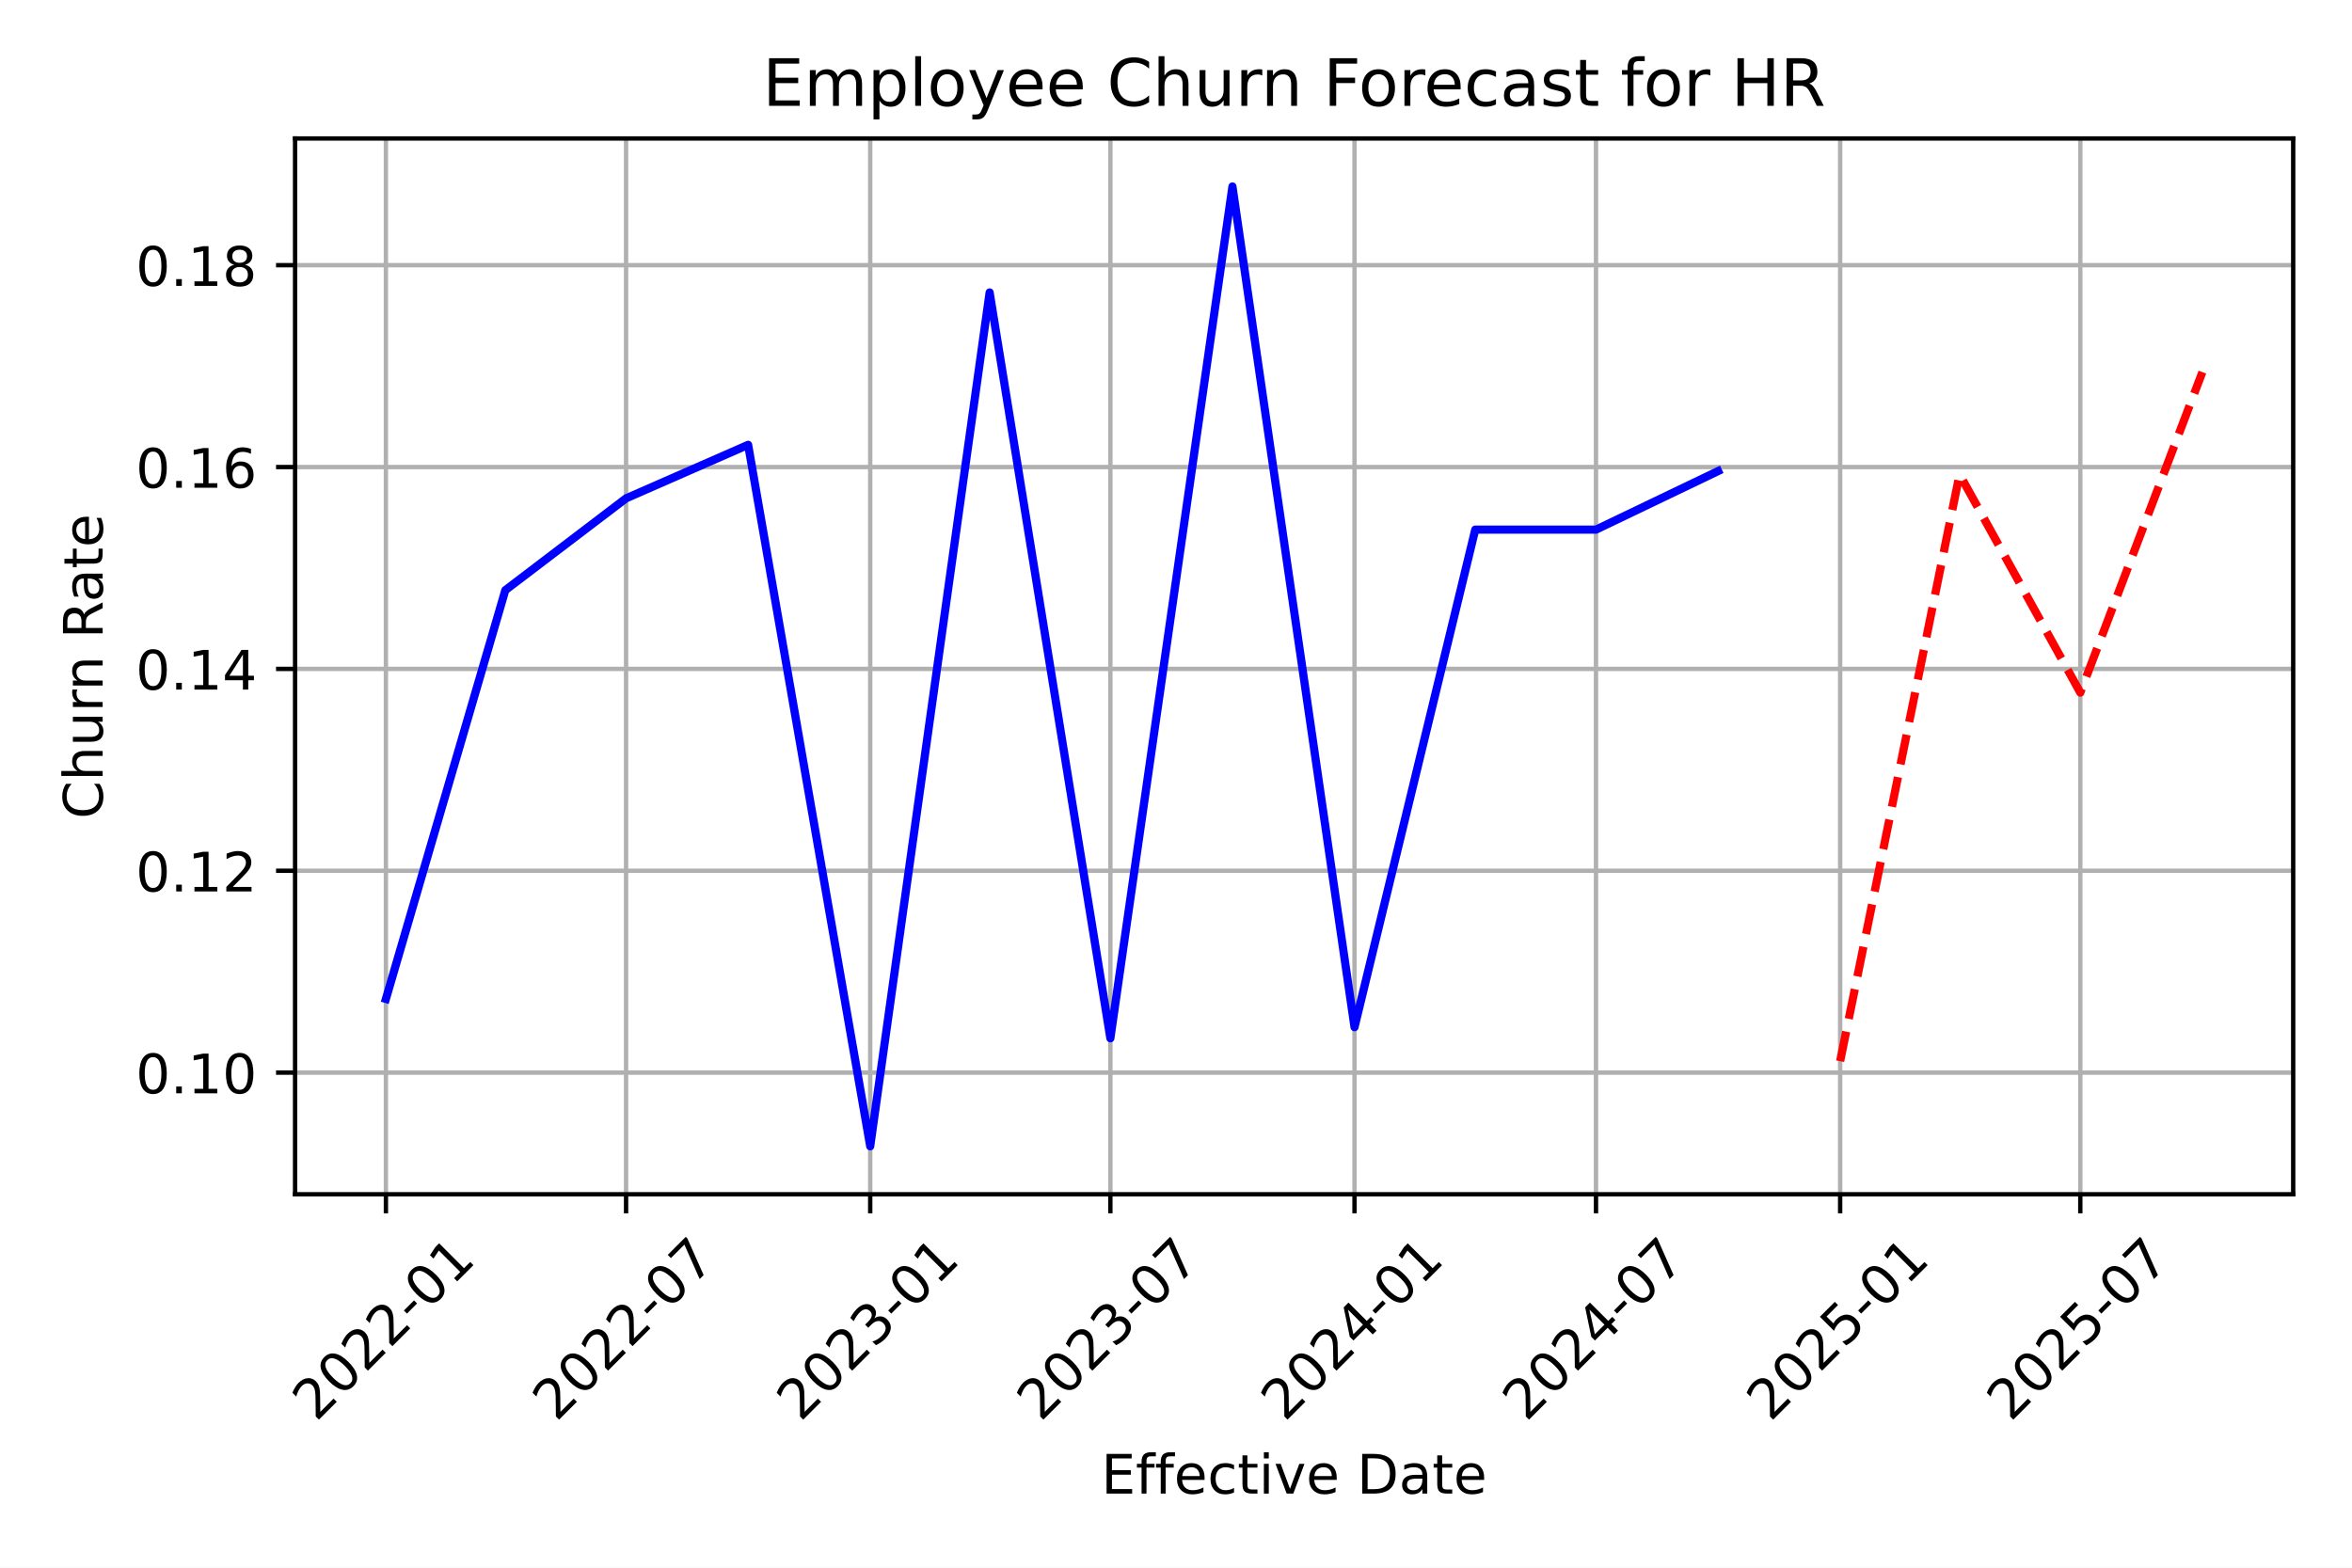
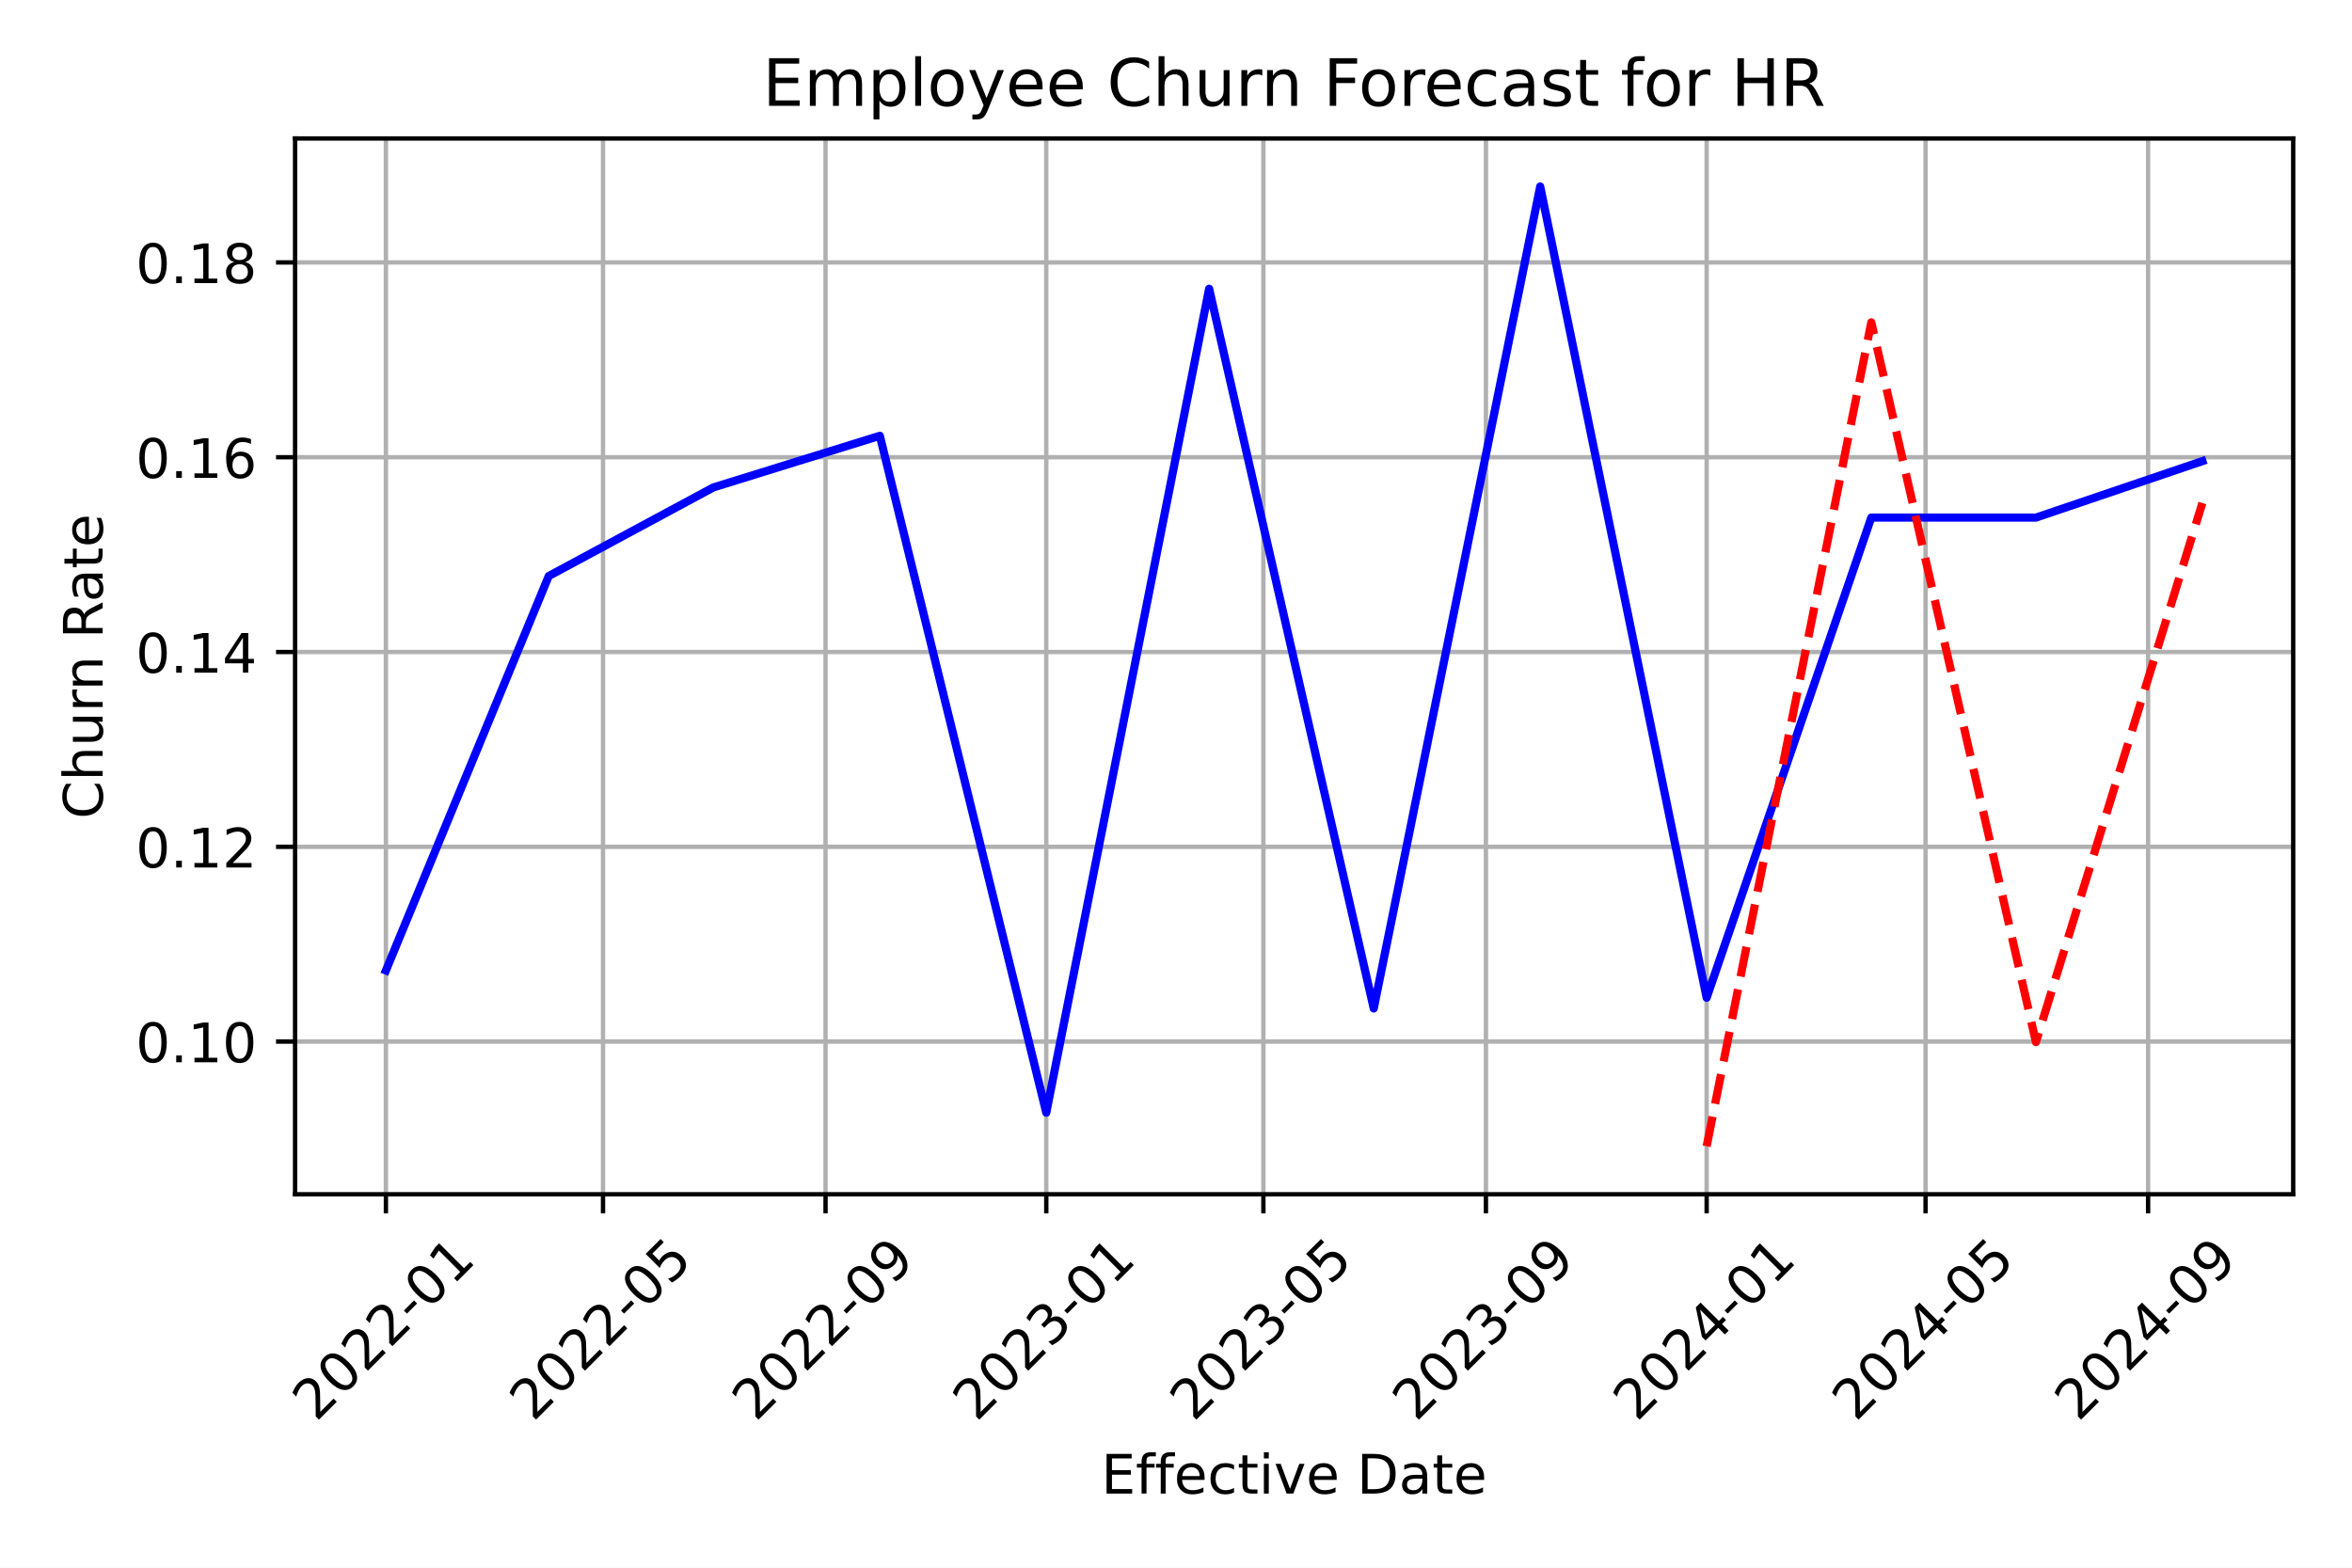
<svg xmlns="http://www.w3.org/2000/svg" xmlns:xlink="http://www.w3.org/1999/xlink" width="432pt" height="288pt" viewBox="0 0 432 288" version="1.1">
  <defs>
    <style type="text/css">*{stroke-linejoin: round; stroke-linecap: butt}</style>
  </defs>
  <g id="figure_1">
    <g id="patch_1">
      <path d="M 0 288  L 432 288  L 432 0  L 0 0  z " style="fill: #ffffff" />
    </g>
    <g id="axes_1">
      <g id="patch_2">
        <path d="M 54.2 219.4  L 421.2 219.4  L 421.2 25.44  L 54.2 25.44  z " style="fill: #ffffff" />
      </g>
      <g id="matplotlib.axis_1">
        <g id="xtick_1">
          <g id="line2d_1">
-             <path d="M 70.882 219.4  L 70.882 25.44  " clip-path="url(#pdc3ce85182)" style="fill: none; stroke: #b0b0b0; stroke-width: 0.8; stroke-linecap: square" />
+             <path d="M 70.882 219.4  L 70.882 25.44  " clip-path="url(#pc398cfeb53)" style="fill: none; stroke: #b0b0b0; stroke-width: 0.8; stroke-linecap: square" />
          </g>
          <g id="line2d_2">
            <defs>
-               <path id="mdd4cf9cce8" d="M 0 0  L 0 3.5  " style="stroke: #000000; stroke-width: 0.8" />
+               <path id="m8499722984" d="M 0 0  L 0 3.5  " style="stroke: #000000; stroke-width: 0.8" />
            </defs>
            <g>
-               <use xlink:href="#mdd4cf9cce8" x="70.882" y="219.4" style="stroke: #000000; stroke-width: 0.8" />
+               <use xlink:href="#m8499722984" x="70.882" y="219.4" style="stroke: #000000; stroke-width: 0.8" />
            </g>
          </g>
          <g id="text_1">
            <g transform="translate(58.06054 261.3178) rotate(-45) scale(0.1 -0.1)">
              <defs>
                <path id="DejaVuSans-32" d="M 1228 531  L 3431 531  L 3431 0  L 469 0  L 469 531  Q 828 903 1448 1529  Q 2069 2156 2228 2338  Q 2531 2678 2651 2914  Q 2772 3150 2772 3378  Q 2772 3750 2511 3984  Q 2250 4219 1831 4219  Q 1534 4219 1204 4116  Q 875 4013 500 3803  L 500 4441  Q 881 4594 1212 4672  Q 1544 4750 1819 4750  Q 2544 4750 2975 4387  Q 3406 4025 3406 3419  Q 3406 3131 3298 2873  Q 3191 2616 2906 2266  Q 2828 2175 2409 1742  Q 1991 1309 1228 531  z " transform="scale(0.015625)" />
                <path id="DejaVuSans-30" d="M 2034 4250  Q 1547 4250 1301 3770  Q 1056 3291 1056 2328  Q 1056 1369 1301 889  Q 1547 409 2034 409  Q 2525 409 2770 889  Q 3016 1369 3016 2328  Q 3016 3291 2770 3770  Q 2525 4250 2034 4250  z M 2034 4750  Q 2819 4750 3233 4129  Q 3647 3509 3647 2328  Q 3647 1150 3233 529  Q 2819 -91 2034 -91  Q 1250 -91 836 529  Q 422 1150 422 2328  Q 422 3509 836 4129  Q 1250 4750 2034 4750  z " transform="scale(0.015625)" />
                <path id="DejaVuSans-2d" d="M 313 2009  L 1997 2009  L 1997 1497  L 313 1497  L 313 2009  z " transform="scale(0.015625)" />
                <path id="DejaVuSans-31" d="M 794 531  L 1825 531  L 1825 4091  L 703 3866  L 703 4441  L 1819 4666  L 2450 4666  L 2450 531  L 3481 531  L 3481 0  L 794 0  L 794 531  z " transform="scale(0.015625)" />
              </defs>
              <use xlink:href="#DejaVuSans-32" />
              <use xlink:href="#DejaVuSans-30" x="63.623" />
              <use xlink:href="#DejaVuSans-32" x="127.246" />
              <use xlink:href="#DejaVuSans-32" x="190.869" />
              <use xlink:href="#DejaVuSans-2d" x="254.492" />
              <use xlink:href="#DejaVuSans-30" x="290.576" />
              <use xlink:href="#DejaVuSans-31" x="354.199" />
            </g>
          </g>
        </g>
        <g id="xtick_2">
          <g id="line2d_3">
-             <path d="M 114.993 219.4  L 114.993 25.44  " clip-path="url(#pdc3ce85182)" style="fill: none; stroke: #b0b0b0; stroke-width: 0.8; stroke-linecap: square" />
+             <path d="M 110.759 219.4  L 110.759 25.44  " clip-path="url(#pc398cfeb53)" style="fill: none; stroke: #b0b0b0; stroke-width: 0.8; stroke-linecap: square" />
          </g>
          <g id="line2d_4">
            <g>
-               <use xlink:href="#mdd4cf9cce8" x="114.993" y="219.4" style="stroke: #000000; stroke-width: 0.8" />
+               <use xlink:href="#m8499722984" x="110.759" y="219.4" style="stroke: #000000; stroke-width: 0.8" />
            </g>
          </g>
          <g id="text_2">
-             <g transform="translate(102.1717 261.3178) rotate(-45) scale(0.1 -0.1)">
-               <defs>
-                 <path id="DejaVuSans-37" d="M 525 4666  L 3525 4666  L 3525 4397  L 1831 0  L 1172 0  L 2766 4134  L 525 4134  L 525 4666  z " transform="scale(0.015625)" />
+             <g transform="translate(97.93739 261.3178) rotate(-45) scale(0.1 -0.1)">
+               <defs>
+                 <path id="DejaVuSans-35" d="M 691 4666  L 3169 4666  L 3169 4134  L 1269 4134  L 1269 2991  Q 1406 3038 1543 3061  Q 1681 3084 1819 3084  Q 2600 3084 3056 2656  Q 3513 2228 3513 1497  Q 3513 744 3044 326  Q 2575 -91 1722 -91  Q 1428 -91 1123 -41  Q 819 9 494 109  L 494 744  Q 775 591 1075 516  Q 1375 441 1709 441  Q 2250 441 2565 725  Q 2881 1009 2881 1497  Q 2881 1984 2565 2268  Q 2250 2553 1709 2553  Q 1456 2553 1204 2497  Q 953 2441 691 2322  L 691 4666  z " transform="scale(0.015625)" />
              </defs>
              <use xlink:href="#DejaVuSans-32" />
              <use xlink:href="#DejaVuSans-30" x="63.623" />
              <use xlink:href="#DejaVuSans-32" x="127.246" />
              <use xlink:href="#DejaVuSans-32" x="190.869" />
              <use xlink:href="#DejaVuSans-2d" x="254.492" />
              <use xlink:href="#DejaVuSans-30" x="290.576" />
-               <use xlink:href="#DejaVuSans-37" x="354.199" />
+               <use xlink:href="#DejaVuSans-35" x="354.199" />
            </g>
          </g>
        </g>
        <g id="xtick_3">
          <g id="line2d_5">
-             <path d="M 159.835 219.4  L 159.835 25.44  " clip-path="url(#pdc3ce85182)" style="fill: none; stroke: #b0b0b0; stroke-width: 0.8; stroke-linecap: square" />
+             <path d="M 151.632 219.4  L 151.632 25.44  " clip-path="url(#pc398cfeb53)" style="fill: none; stroke: #b0b0b0; stroke-width: 0.8; stroke-linecap: square" />
          </g>
          <g id="line2d_6">
            <g>
-               <use xlink:href="#mdd4cf9cce8" x="159.835" y="219.4" style="stroke: #000000; stroke-width: 0.8" />
+               <use xlink:href="#m8499722984" x="151.632" y="219.4" style="stroke: #000000; stroke-width: 0.8" />
            </g>
          </g>
          <g id="text_3">
-             <g transform="translate(147.014 261.3178) rotate(-45) scale(0.1 -0.1)">
-               <defs>
-                 <path id="DejaVuSans-33" d="M 2597 2516  Q 3050 2419 3304 2112  Q 3559 1806 3559 1356  Q 3559 666 3084 287  Q 2609 -91 1734 -91  Q 1441 -91 1130 -33  Q 819 25 488 141  L 488 750  Q 750 597 1062 519  Q 1375 441 1716 441  Q 2309 441 2620 675  Q 2931 909 2931 1356  Q 2931 1769 2642 2001  Q 2353 2234 1838 2234  L 1294 2234  L 1294 2753  L 1863 2753  Q 2328 2753 2575 2939  Q 2822 3125 2822 3475  Q 2822 3834 2567 4026  Q 2313 4219 1838 4219  Q 1578 4219 1281 4162  Q 984 4106 628 3988  L 628 4550  Q 988 4650 1302 4700  Q 1616 4750 1894 4750  Q 2613 4750 3031 4423  Q 3450 4097 3450 3541  Q 3450 3153 3228 2886  Q 3006 2619 2597 2516  z " transform="scale(0.015625)" />
-               </defs>
-               <use xlink:href="#DejaVuSans-32" />
-               <use xlink:href="#DejaVuSans-30" x="63.623" />
-               <use xlink:href="#DejaVuSans-32" x="127.246" />
-               <use xlink:href="#DejaVuSans-33" x="190.869" />
-               <use xlink:href="#DejaVuSans-2d" x="254.492" />
-               <use xlink:href="#DejaVuSans-30" x="290.576" />
-               <use xlink:href="#DejaVuSans-31" x="354.199" />
+             <g transform="translate(138.8112 261.3178) rotate(-45) scale(0.1 -0.1)">
+               <defs>
+                 <path id="DejaVuSans-39" d="M 703 97  L 703 672  Q 941 559 1184 500  Q 1428 441 1663 441  Q 2288 441 2617 861  Q 2947 1281 2994 2138  Q 2813 1869 2534 1725  Q 2256 1581 1919 1581  Q 1219 1581 811 2004  Q 403 2428 403 3163  Q 403 3881 828 4315  Q 1253 4750 1959 4750  Q 2769 4750 3195 4129  Q 3622 3509 3622 2328  Q 3622 1225 3098 567  Q 2575 -91 1691 -91  Q 1453 -91 1209 -44  Q 966 3 703 97  z M 1959 2075  Q 2384 2075 2632 2365  Q 2881 2656 2881 3163  Q 2881 3666 2632 3958  Q 2384 4250 1959 4250  Q 1534 4250 1286 3958  Q 1038 3666 1038 3163  Q 1038 2656 1286 2365  Q 1534 2075 1959 2075  z " transform="scale(0.015625)" />
+               </defs>
+               <use xlink:href="#DejaVuSans-32" />
+               <use xlink:href="#DejaVuSans-30" x="63.623" />
+               <use xlink:href="#DejaVuSans-32" x="127.246" />
+               <use xlink:href="#DejaVuSans-32" x="190.869" />
+               <use xlink:href="#DejaVuSans-2d" x="254.492" />
+               <use xlink:href="#DejaVuSans-30" x="290.576" />
+               <use xlink:href="#DejaVuSans-39" x="354.199" />
            </g>
          </g>
        </g>
        <g id="xtick_4">
          <g id="line2d_7">
-             <path d="M 203.946 219.4  L 203.946 25.44  " clip-path="url(#pdc3ce85182)" style="fill: none; stroke: #b0b0b0; stroke-width: 0.8; stroke-linecap: square" />
+             <path d="M 192.174 219.4  L 192.174 25.44  " clip-path="url(#pc398cfeb53)" style="fill: none; stroke: #b0b0b0; stroke-width: 0.8; stroke-linecap: square" />
          </g>
          <g id="line2d_8">
            <g>
-               <use xlink:href="#mdd4cf9cce8" x="203.946" y="219.4" style="stroke: #000000; stroke-width: 0.8" />
+               <use xlink:href="#m8499722984" x="192.174" y="219.4" style="stroke: #000000; stroke-width: 0.8" />
            </g>
          </g>
          <g id="text_4">
-             <g transform="translate(191.1251 261.3178) rotate(-45) scale(0.1 -0.1)">
+             <g transform="translate(179.3526 261.3178) rotate(-45) scale(0.1 -0.1)">
+               <defs>
+                 <path id="DejaVuSans-33" d="M 2597 2516  Q 3050 2419 3304 2112  Q 3559 1806 3559 1356  Q 3559 666 3084 287  Q 2609 -91 1734 -91  Q 1441 -91 1130 -33  Q 819 25 488 141  L 488 750  Q 750 597 1062 519  Q 1375 441 1716 441  Q 2309 441 2620 675  Q 2931 909 2931 1356  Q 2931 1769 2642 2001  Q 2353 2234 1838 2234  L 1294 2234  L 1294 2753  L 1863 2753  Q 2328 2753 2575 2939  Q 2822 3125 2822 3475  Q 2822 3834 2567 4026  Q 2313 4219 1838 4219  Q 1578 4219 1281 4162  Q 984 4106 628 3988  L 628 4550  Q 988 4650 1302 4700  Q 1616 4750 1894 4750  Q 2613 4750 3031 4423  Q 3450 4097 3450 3541  Q 3450 3153 3228 2886  Q 3006 2619 2597 2516  z " transform="scale(0.015625)" />
+               </defs>
              <use xlink:href="#DejaVuSans-32" />
              <use xlink:href="#DejaVuSans-30" x="63.623" />
              <use xlink:href="#DejaVuSans-32" x="127.246" />
              <use xlink:href="#DejaVuSans-33" x="190.869" />
              <use xlink:href="#DejaVuSans-2d" x="254.492" />
              <use xlink:href="#DejaVuSans-30" x="290.576" />
-               <use xlink:href="#DejaVuSans-37" x="354.199" />
+               <use xlink:href="#DejaVuSans-31" x="354.199" />
            </g>
          </g>
        </g>
        <g id="xtick_5">
          <g id="line2d_9">
-             <path d="M 248.789 219.4  L 248.789 25.44  " clip-path="url(#pdc3ce85182)" style="fill: none; stroke: #b0b0b0; stroke-width: 0.8; stroke-linecap: square" />
+             <path d="M 232.051 219.4  L 232.051 25.44  " clip-path="url(#pc398cfeb53)" style="fill: none; stroke: #b0b0b0; stroke-width: 0.8; stroke-linecap: square" />
          </g>
          <g id="line2d_10">
            <g>
-               <use xlink:href="#mdd4cf9cce8" x="248.789" y="219.4" style="stroke: #000000; stroke-width: 0.8" />
+               <use xlink:href="#m8499722984" x="232.051" y="219.4" style="stroke: #000000; stroke-width: 0.8" />
            </g>
          </g>
          <g id="text_5">
-             <g transform="translate(235.9674 261.3178) rotate(-45) scale(0.1 -0.1)">
-               <defs>
-                 <path id="DejaVuSans-34" d="M 2419 4116  L 825 1625  L 2419 1625  L 2419 4116  z M 2253 4666  L 3047 4666  L 3047 1625  L 3713 1625  L 3713 1100  L 3047 1100  L 3047 0  L 2419 0  L 2419 1100  L 313 1100  L 313 1709  L 2253 4666  z " transform="scale(0.015625)" />
-               </defs>
-               <use xlink:href="#DejaVuSans-32" />
-               <use xlink:href="#DejaVuSans-30" x="63.623" />
-               <use xlink:href="#DejaVuSans-32" x="127.246" />
-               <use xlink:href="#DejaVuSans-34" x="190.869" />
-               <use xlink:href="#DejaVuSans-2d" x="254.492" />
-               <use xlink:href="#DejaVuSans-30" x="290.576" />
-               <use xlink:href="#DejaVuSans-31" x="354.199" />
+             <g transform="translate(219.2295 261.3178) rotate(-45) scale(0.1 -0.1)">
+               <use xlink:href="#DejaVuSans-32" />
+               <use xlink:href="#DejaVuSans-30" x="63.623" />
+               <use xlink:href="#DejaVuSans-32" x="127.246" />
+               <use xlink:href="#DejaVuSans-33" x="190.869" />
+               <use xlink:href="#DejaVuSans-2d" x="254.492" />
+               <use xlink:href="#DejaVuSans-30" x="290.576" />
+               <use xlink:href="#DejaVuSans-35" x="354.199" />
            </g>
          </g>
        </g>
        <g id="xtick_6">
          <g id="line2d_11">
-             <path d="M 293.144 219.4  L 293.144 25.44  " clip-path="url(#pdc3ce85182)" style="fill: none; stroke: #b0b0b0; stroke-width: 0.8; stroke-linecap: square" />
+             <path d="M 272.925 219.4  L 272.925 25.44  " clip-path="url(#pc398cfeb53)" style="fill: none; stroke: #b0b0b0; stroke-width: 0.8; stroke-linecap: square" />
          </g>
          <g id="line2d_12">
            <g>
-               <use xlink:href="#mdd4cf9cce8" x="293.144" y="219.4" style="stroke: #000000; stroke-width: 0.8" />
+               <use xlink:href="#m8499722984" x="272.925" y="219.4" style="stroke: #000000; stroke-width: 0.8" />
            </g>
          </g>
          <g id="text_6">
-             <g transform="translate(280.3223 261.3178) rotate(-45) scale(0.1 -0.1)">
-               <use xlink:href="#DejaVuSans-32" />
-               <use xlink:href="#DejaVuSans-30" x="63.623" />
-               <use xlink:href="#DejaVuSans-32" x="127.246" />
-               <use xlink:href="#DejaVuSans-34" x="190.869" />
-               <use xlink:href="#DejaVuSans-2d" x="254.492" />
-               <use xlink:href="#DejaVuSans-30" x="290.576" />
-               <use xlink:href="#DejaVuSans-37" x="354.199" />
+             <g transform="translate(260.1033 261.3178) rotate(-45) scale(0.1 -0.1)">
+               <use xlink:href="#DejaVuSans-32" />
+               <use xlink:href="#DejaVuSans-30" x="63.623" />
+               <use xlink:href="#DejaVuSans-32" x="127.246" />
+               <use xlink:href="#DejaVuSans-33" x="190.869" />
+               <use xlink:href="#DejaVuSans-2d" x="254.492" />
+               <use xlink:href="#DejaVuSans-30" x="290.576" />
+               <use xlink:href="#DejaVuSans-39" x="354.199" />
            </g>
          </g>
        </g>
        <g id="xtick_7">
          <g id="line2d_13">
-             <path d="M 337.986 219.4  L 337.986 25.44  " clip-path="url(#pdc3ce85182)" style="fill: none; stroke: #b0b0b0; stroke-width: 0.8; stroke-linecap: square" />
+             <path d="M 313.466 219.4  L 313.466 25.44  " clip-path="url(#pc398cfeb53)" style="fill: none; stroke: #b0b0b0; stroke-width: 0.8; stroke-linecap: square" />
          </g>
          <g id="line2d_14">
            <g>
-               <use xlink:href="#mdd4cf9cce8" x="337.986" y="219.4" style="stroke: #000000; stroke-width: 0.8" />
+               <use xlink:href="#m8499722984" x="313.466" y="219.4" style="stroke: #000000; stroke-width: 0.8" />
            </g>
          </g>
          <g id="text_7">
-             <g transform="translate(325.1646 261.3178) rotate(-45) scale(0.1 -0.1)">
-               <defs>
-                 <path id="DejaVuSans-35" d="M 691 4666  L 3169 4666  L 3169 4134  L 1269 4134  L 1269 2991  Q 1406 3038 1543 3061  Q 1681 3084 1819 3084  Q 2600 3084 3056 2656  Q 3513 2228 3513 1497  Q 3513 744 3044 326  Q 2575 -91 1722 -91  Q 1428 -91 1123 -41  Q 819 9 494 109  L 494 744  Q 775 591 1075 516  Q 1375 441 1709 441  Q 2250 441 2565 725  Q 2881 1009 2881 1497  Q 2881 1984 2565 2268  Q 2250 2553 1709 2553  Q 1456 2553 1204 2497  Q 953 2441 691 2322  L 691 4666  z " transform="scale(0.015625)" />
-               </defs>
-               <use xlink:href="#DejaVuSans-32" />
-               <use xlink:href="#DejaVuSans-30" x="63.623" />
-               <use xlink:href="#DejaVuSans-32" x="127.246" />
-               <use xlink:href="#DejaVuSans-35" x="190.869" />
+             <g transform="translate(300.6447 261.3178) rotate(-45) scale(0.1 -0.1)">
+               <defs>
+                 <path id="DejaVuSans-34" d="M 2419 4116  L 825 1625  L 2419 1625  L 2419 4116  z M 2253 4666  L 3047 4666  L 3047 1625  L 3713 1625  L 3713 1100  L 3047 1100  L 3047 0  L 2419 0  L 2419 1100  L 313 1100  L 313 1709  L 2253 4666  z " transform="scale(0.015625)" />
+               </defs>
+               <use xlink:href="#DejaVuSans-32" />
+               <use xlink:href="#DejaVuSans-30" x="63.623" />
+               <use xlink:href="#DejaVuSans-32" x="127.246" />
+               <use xlink:href="#DejaVuSans-34" x="190.869" />
              <use xlink:href="#DejaVuSans-2d" x="254.492" />
              <use xlink:href="#DejaVuSans-30" x="290.576" />
              <use xlink:href="#DejaVuSans-31" x="354.199" />
            </g>
          </g>
        </g>
        <g id="xtick_8">
          <g id="line2d_15">
-             <path d="M 382.097 219.4  L 382.097 25.44  " clip-path="url(#pdc3ce85182)" style="fill: none; stroke: #b0b0b0; stroke-width: 0.8; stroke-linecap: square" />
+             <path d="M 353.675 219.4  L 353.675 25.44  " clip-path="url(#pc398cfeb53)" style="fill: none; stroke: #b0b0b0; stroke-width: 0.8; stroke-linecap: square" />
          </g>
          <g id="line2d_16">
            <g>
-               <use xlink:href="#mdd4cf9cce8" x="382.097" y="219.4" style="stroke: #000000; stroke-width: 0.8" />
+               <use xlink:href="#m8499722984" x="353.675" y="219.4" style="stroke: #000000; stroke-width: 0.8" />
            </g>
          </g>
          <g id="text_8">
-             <g transform="translate(369.2758 261.3178) rotate(-45) scale(0.1 -0.1)">
-               <use xlink:href="#DejaVuSans-32" />
-               <use xlink:href="#DejaVuSans-30" x="63.623" />
-               <use xlink:href="#DejaVuSans-32" x="127.246" />
-               <use xlink:href="#DejaVuSans-35" x="190.869" />
-               <use xlink:href="#DejaVuSans-2d" x="254.492" />
-               <use xlink:href="#DejaVuSans-30" x="290.576" />
-               <use xlink:href="#DejaVuSans-37" x="354.199" />
-             </g>
-           </g>
-         </g>
-         <g id="text_9">
+             <g transform="translate(340.8539 261.3178) rotate(-45) scale(0.1 -0.1)">
+               <use xlink:href="#DejaVuSans-32" />
+               <use xlink:href="#DejaVuSans-30" x="63.623" />
+               <use xlink:href="#DejaVuSans-32" x="127.246" />
+               <use xlink:href="#DejaVuSans-34" x="190.869" />
+               <use xlink:href="#DejaVuSans-2d" x="254.492" />
+               <use xlink:href="#DejaVuSans-30" x="290.576" />
+               <use xlink:href="#DejaVuSans-35" x="354.199" />
+             </g>
+           </g>
+         </g>
+         <g id="xtick_9">
+           <g id="line2d_17">
+             <path d="M 394.549 219.4  L 394.549 25.44  " clip-path="url(#pc398cfeb53)" style="fill: none; stroke: #b0b0b0; stroke-width: 0.8; stroke-linecap: square" />
+           </g>
+           <g id="line2d_18">
+             <g>
+               <use xlink:href="#m8499722984" x="394.549" y="219.4" style="stroke: #000000; stroke-width: 0.8" />
+             </g>
+           </g>
+           <g id="text_9">
+             <g transform="translate(381.7277 261.3178) rotate(-45) scale(0.1 -0.1)">
+               <use xlink:href="#DejaVuSans-32" />
+               <use xlink:href="#DejaVuSans-30" x="63.623" />
+               <use xlink:href="#DejaVuSans-32" x="127.246" />
+               <use xlink:href="#DejaVuSans-34" x="190.869" />
+               <use xlink:href="#DejaVuSans-2d" x="254.492" />
+               <use xlink:href="#DejaVuSans-30" x="290.576" />
+               <use xlink:href="#DejaVuSans-39" x="354.199" />
+             </g>
+           </g>
+         </g>
+         <g id="text_10">
          <g transform="translate(202.2695 274.3868) scale(0.1 -0.1)">
            <defs>
              <path id="DejaVuSans-45" d="M 628 4666  L 3578 4666  L 3578 4134  L 1259 4134  L 1259 2753  L 3481 2753  L 3481 2222  L 1259 2222  L 1259 531  L 3634 531  L 3634 0  L 628 0  L 628 4666  z " transform="scale(0.015625)" />
              <path id="DejaVuSans-66" d="M 2375 4863  L 2375 4384  L 1825 4384  Q 1516 4384 1395 4259  Q 1275 4134 1275 3809  L 1275 3500  L 2222 3500  L 2222 3053  L 1275 3053  L 1275 0  L 697 0  L 697 3053  L 147 3053  L 147 3500  L 697 3500  L 697 3744  Q 697 4328 969 4595  Q 1241 4863 1831 4863  L 2375 4863  z " transform="scale(0.015625)" />
              <path id="DejaVuSans-65" d="M 3597 1894  L 3597 1613  L 953 1613  Q 991 1019 1311 708  Q 1631 397 2203 397  Q 2534 397 2845 478  Q 3156 559 3463 722  L 3463 178  Q 3153 47 2828 -22  Q 2503 -91 2169 -91  Q 1331 -91 842 396  Q 353 884 353 1716  Q 353 2575 817 3079  Q 1281 3584 2069 3584  Q 2775 3584 3186 3129  Q 3597 2675 3597 1894  z M 3022 2063  Q 3016 2534 2758 2815  Q 2500 3097 2075 3097  Q 1594 3097 1305 2825  Q 1016 2553 972 2059  L 3022 2063  z " transform="scale(0.015625)" />
              <path id="DejaVuSans-63" d="M 3122 3366  L 3122 2828  Q 2878 2963 2633 3030  Q 2388 3097 2138 3097  Q 1578 3097 1268 2742  Q 959 2388 959 1747  Q 959 1106 1268 751  Q 1578 397 2138 397  Q 2388 397 2633 464  Q 2878 531 3122 666  L 3122 134  Q 2881 22 2623 -34  Q 2366 -91 2075 -91  Q 1284 -91 818 406  Q 353 903 353 1747  Q 353 2603 823 3093  Q 1294 3584 2113 3584  Q 2378 3584 2631 3529  Q 2884 3475 3122 3366  z " transform="scale(0.015625)" />
              <path id="DejaVuSans-74" d="M 1172 4494  L 1172 3500  L 2356 3500  L 2356 3053  L 1172 3053  L 1172 1153  Q 1172 725 1289 603  Q 1406 481 1766 481  L 2356 481  L 2356 0  L 1766 0  Q 1100 0 847 248  Q 594 497 594 1153  L 594 3053  L 172 3053  L 172 3500  L 594 3500  L 594 4494  L 1172 4494  z " transform="scale(0.015625)" />
              <path id="DejaVuSans-69" d="M 603 3500  L 1178 3500  L 1178 0  L 603 0  L 603 3500  z M 603 4863  L 1178 4863  L 1178 4134  L 603 4134  L 603 4863  z " transform="scale(0.015625)" />
              <path id="DejaVuSans-76" d="M 191 3500  L 800 3500  L 1894 563  L 2988 3500  L 3597 3500  L 2284 0  L 1503 0  L 191 3500  z " transform="scale(0.015625)" />
              <path id="DejaVuSans-20" transform="scale(0.015625)" />
              <path id="DejaVuSans-44" d="M 1259 4147  L 1259 519  L 2022 519  Q 2988 519 3436 956  Q 3884 1394 3884 2338  Q 3884 3275 3436 3711  Q 2988 4147 2022 4147  L 1259 4147  z M 628 4666  L 1925 4666  Q 3281 4666 3915 4102  Q 4550 3538 4550 2338  Q 4550 1131 3912 565  Q 3275 0 1925 0  L 628 0  L 628 4666  z " transform="scale(0.015625)" />
              <path id="DejaVuSans-61" d="M 2194 1759  Q 1497 1759 1228 1600  Q 959 1441 959 1056  Q 959 750 1161 570  Q 1363 391 1709 391  Q 2188 391 2477 730  Q 2766 1069 2766 1631  L 2766 1759  L 2194 1759  z M 3341 1997  L 3341 0  L 2766 0  L 2766 531  Q 2569 213 2275 61  Q 1981 -91 1556 -91  Q 1019 -91 701 211  Q 384 513 384 1019  Q 384 1609 779 1909  Q 1175 2209 1959 2209  L 2766 2209  L 2766 2266  Q 2766 2663 2505 2880  Q 2244 3097 1772 3097  Q 1472 3097 1187 3025  Q 903 2953 641 2809  L 641 3341  Q 956 3463 1253 3523  Q 1550 3584 1831 3584  Q 2591 3584 2966 3190  Q 3341 2797 3341 1997  z " transform="scale(0.015625)" />
            </defs>
            <use xlink:href="#DejaVuSans-45" />
            <use xlink:href="#DejaVuSans-66" x="63.184" />
            <use xlink:href="#DejaVuSans-66" x="98.389" />
            <use xlink:href="#DejaVuSans-65" x="133.594" />
            <use xlink:href="#DejaVuSans-63" x="195.117" />
            <use xlink:href="#DejaVuSans-74" x="250.098" />
            <use xlink:href="#DejaVuSans-69" x="289.307" />
            <use xlink:href="#DejaVuSans-76" x="317.09" />
            <use xlink:href="#DejaVuSans-65" x="376.27" />
            <use xlink:href="#DejaVuSans-20" x="437.793" />
            <use xlink:href="#DejaVuSans-44" x="469.58" />
            <use xlink:href="#DejaVuSans-61" x="546.582" />
            <use xlink:href="#DejaVuSans-74" x="607.861" />
            <use xlink:href="#DejaVuSans-65" x="647.07" />
          </g>
        </g>
      </g>
      <g id="matplotlib.axis_2">
        <g id="ytick_1">
-           <g id="line2d_17">
-             <path d="M 54.2 197.048  L 421.2 197.048  " clip-path="url(#pdc3ce85182)" style="fill: none; stroke: #b0b0b0; stroke-width: 0.8; stroke-linecap: square" />
-           </g>
-           <g id="line2d_18">
+           <g id="line2d_19">
+             <path d="M 54.2 191.348  L 421.2 191.348  " clip-path="url(#pc398cfeb53)" style="fill: none; stroke: #b0b0b0; stroke-width: 0.8; stroke-linecap: square" />
+           </g>
+           <g id="line2d_20">
            <defs>
-               <path id="mb94dcf24cb" d="M 0 0  L -3.5 0  " style="stroke: #000000; stroke-width: 0.8" />
+               <path id="m27a232b023" d="M 0 0  L -3.5 0  " style="stroke: #000000; stroke-width: 0.8" />
            </defs>
            <g>
-               <use xlink:href="#mb94dcf24cb" x="54.2" y="197.048" style="stroke: #000000; stroke-width: 0.8" />
-             </g>
-           </g>
-           <g id="text_10">
-             <g transform="translate(24.93437 200.8477) scale(0.1 -0.1)">
+               <use xlink:href="#m27a232b023" x="54.2" y="191.348" style="stroke: #000000; stroke-width: 0.8" />
+             </g>
+           </g>
+           <g id="text_11">
+             <g transform="translate(24.93437 195.1474) scale(0.1 -0.1)">
              <defs>
                <path id="DejaVuSans-2e" d="M 684 794  L 1344 794  L 1344 0  L 684 0  L 684 794  z " transform="scale(0.015625)" />
              </defs>
              <use xlink:href="#DejaVuSans-30" />
              <use xlink:href="#DejaVuSans-2e" x="63.623" />
              <use xlink:href="#DejaVuSans-31" x="95.41" />
              <use xlink:href="#DejaVuSans-30" x="159.033" />
            </g>
          </g>
        </g>
        <g id="ytick_2">
-           <g id="line2d_19">
-             <path d="M 54.2 159.966  L 421.2 159.966  " clip-path="url(#pdc3ce85182)" style="fill: none; stroke: #b0b0b0; stroke-width: 0.8; stroke-linecap: square" />
-           </g>
-           <g id="line2d_20">
-             <g>
-               <use xlink:href="#mb94dcf24cb" x="54.2" y="159.966" style="stroke: #000000; stroke-width: 0.8" />
-             </g>
-           </g>
-           <g id="text_11">
-             <g transform="translate(24.93437 163.7652) scale(0.1 -0.1)">
+           <g id="line2d_21">
+             <path d="M 54.2 155.564  L 421.2 155.564  " clip-path="url(#pc398cfeb53)" style="fill: none; stroke: #b0b0b0; stroke-width: 0.8; stroke-linecap: square" />
+           </g>
+           <g id="line2d_22">
+             <g>
+               <use xlink:href="#m27a232b023" x="54.2" y="155.564" style="stroke: #000000; stroke-width: 0.8" />
+             </g>
+           </g>
+           <g id="text_12">
+             <g transform="translate(24.93437 159.3634) scale(0.1 -0.1)">
              <use xlink:href="#DejaVuSans-30" />
              <use xlink:href="#DejaVuSans-2e" x="63.623" />
              <use xlink:href="#DejaVuSans-31" x="95.41" />
              <use xlink:href="#DejaVuSans-32" x="159.033" />
            </g>
          </g>
        </g>
        <g id="ytick_3">
-           <g id="line2d_21">
-             <path d="M 54.2 122.884  L 421.2 122.884  " clip-path="url(#pdc3ce85182)" style="fill: none; stroke: #b0b0b0; stroke-width: 0.8; stroke-linecap: square" />
-           </g>
-           <g id="line2d_22">
-             <g>
-               <use xlink:href="#mb94dcf24cb" x="54.2" y="122.884" style="stroke: #000000; stroke-width: 0.8" />
-             </g>
-           </g>
-           <g id="text_12">
-             <g transform="translate(24.93437 126.6827) scale(0.1 -0.1)">
+           <g id="line2d_23">
+             <path d="M 54.2 119.78  L 421.2 119.78  " clip-path="url(#pc398cfeb53)" style="fill: none; stroke: #b0b0b0; stroke-width: 0.8; stroke-linecap: square" />
+           </g>
+           <g id="line2d_24">
+             <g>
+               <use xlink:href="#m27a232b023" x="54.2" y="119.78" style="stroke: #000000; stroke-width: 0.8" />
+             </g>
+           </g>
+           <g id="text_13">
+             <g transform="translate(24.93437 123.5794) scale(0.1 -0.1)">
              <use xlink:href="#DejaVuSans-30" />
              <use xlink:href="#DejaVuSans-2e" x="63.623" />
              <use xlink:href="#DejaVuSans-31" x="95.41" />
              <use xlink:href="#DejaVuSans-34" x="159.033" />
            </g>
          </g>
        </g>
        <g id="ytick_4">
-           <g id="line2d_23">
-             <path d="M 54.2 85.801  L 421.2 85.801  " clip-path="url(#pdc3ce85182)" style="fill: none; stroke: #b0b0b0; stroke-width: 0.8; stroke-linecap: square" />
-           </g>
-           <g id="line2d_24">
-             <g>
-               <use xlink:href="#mb94dcf24cb" x="54.2" y="85.801" style="stroke: #000000; stroke-width: 0.8" />
-             </g>
-           </g>
-           <g id="text_13">
-             <g transform="translate(24.93437 89.60024) scale(0.1 -0.1)">
+           <g id="line2d_25">
+             <path d="M 54.2 83.996  L 421.2 83.996  " clip-path="url(#pc398cfeb53)" style="fill: none; stroke: #b0b0b0; stroke-width: 0.8; stroke-linecap: square" />
+           </g>
+           <g id="line2d_26">
+             <g>
+               <use xlink:href="#m27a232b023" x="54.2" y="83.996" style="stroke: #000000; stroke-width: 0.8" />
+             </g>
+           </g>
+           <g id="text_14">
+             <g transform="translate(24.93437 87.79536) scale(0.1 -0.1)">
              <defs>
                <path id="DejaVuSans-36" d="M 2113 2584  Q 1688 2584 1439 2293  Q 1191 2003 1191 1497  Q 1191 994 1439 701  Q 1688 409 2113 409  Q 2538 409 2786 701  Q 3034 994 3034 1497  Q 3034 2003 2786 2293  Q 2538 2584 2113 2584  z M 3366 4563  L 3366 3988  Q 3128 4100 2886 4159  Q 2644 4219 2406 4219  Q 1781 4219 1451 3797  Q 1122 3375 1075 2522  Q 1259 2794 1537 2939  Q 1816 3084 2150 3084  Q 2853 3084 3261 2657  Q 3669 2231 3669 1497  Q 3669 778 3244 343  Q 2819 -91 2113 -91  Q 1303 -91 875 529  Q 447 1150 447 2328  Q 447 3434 972 4092  Q 1497 4750 2381 4750  Q 2619 4750 2861 4703  Q 3103 4656 3366 4563  z " transform="scale(0.015625)" />
              </defs>
              <use xlink:href="#DejaVuSans-30" />
              <use xlink:href="#DejaVuSans-2e" x="63.623" />
              <use xlink:href="#DejaVuSans-31" x="95.41" />
              <use xlink:href="#DejaVuSans-36" x="159.033" />
            </g>
          </g>
        </g>
        <g id="ytick_5">
-           <g id="line2d_25">
-             <path d="M 54.2 48.719  L 421.2 48.719  " clip-path="url(#pdc3ce85182)" style="fill: none; stroke: #b0b0b0; stroke-width: 0.8; stroke-linecap: square" />
-           </g>
-           <g id="line2d_26">
-             <g>
-               <use xlink:href="#mb94dcf24cb" x="54.2" y="48.719" style="stroke: #000000; stroke-width: 0.8" />
-             </g>
-           </g>
-           <g id="text_14">
-             <g transform="translate(24.93437 52.51775) scale(0.1 -0.1)">
+           <g id="line2d_27">
+             <path d="M 54.2 48.212  L 421.2 48.212  " clip-path="url(#pc398cfeb53)" style="fill: none; stroke: #b0b0b0; stroke-width: 0.8; stroke-linecap: square" />
+           </g>
+           <g id="line2d_28">
+             <g>
+               <use xlink:href="#m27a232b023" x="54.2" y="48.212" style="stroke: #000000; stroke-width: 0.8" />
+             </g>
+           </g>
+           <g id="text_15">
+             <g transform="translate(24.93437 52.01134) scale(0.1 -0.1)">
              <defs>
                <path id="DejaVuSans-38" d="M 2034 2216  Q 1584 2216 1326 1975  Q 1069 1734 1069 1313  Q 1069 891 1326 650  Q 1584 409 2034 409  Q 2484 409 2743 651  Q 3003 894 3003 1313  Q 3003 1734 2745 1975  Q 2488 2216 2034 2216  z M 1403 2484  Q 997 2584 770 2862  Q 544 3141 544 3541  Q 544 4100 942 4425  Q 1341 4750 2034 4750  Q 2731 4750 3128 4425  Q 3525 4100 3525 3541  Q 3525 3141 3298 2862  Q 3072 2584 2669 2484  Q 3125 2378 3379 2068  Q 3634 1759 3634 1313  Q 3634 634 3220 271  Q 2806 -91 2034 -91  Q 1263 -91 848 271  Q 434 634 434 1313  Q 434 1759 690 2068  Q 947 2378 1403 2484  z M 1172 3481  Q 1172 3119 1398 2916  Q 1625 2713 2034 2713  Q 2441 2713 2670 2916  Q 2900 3119 2900 3481  Q 2900 3844 2670 4047  Q 2441 4250 2034 4250  Q 1625 4250 1398 4047  Q 1172 3844 1172 3481  z " transform="scale(0.015625)" />
              </defs>
              <use xlink:href="#DejaVuSans-30" />
              <use xlink:href="#DejaVuSans-2e" x="63.623" />
              <use xlink:href="#DejaVuSans-31" x="95.41" />
              <use xlink:href="#DejaVuSans-38" x="159.033" />
            </g>
          </g>
        </g>
-         <g id="text_15">
+         <g id="text_16">
          <g transform="translate(18.85469 150.4372) rotate(-90) scale(0.1 -0.1)">
            <defs>
              <path id="DejaVuSans-43" d="M 4122 4306  L 4122 3641  Q 3803 3938 3442 4084  Q 3081 4231 2675 4231  Q 1875 4231 1450 3742  Q 1025 3253 1025 2328  Q 1025 1406 1450 917  Q 1875 428 2675 428  Q 3081 428 3442 575  Q 3803 722 4122 1019  L 4122 359  Q 3791 134 3420 21  Q 3050 -91 2638 -91  Q 1578 -91 968 557  Q 359 1206 359 2328  Q 359 3453 968 4101  Q 1578 4750 2638 4750  Q 3056 4750 3426 4639  Q 3797 4528 4122 4306  z " transform="scale(0.015625)" />
              <path id="DejaVuSans-68" d="M 3513 2113  L 3513 0  L 2938 0  L 2938 2094  Q 2938 2591 2744 2837  Q 2550 3084 2163 3084  Q 1697 3084 1428 2787  Q 1159 2491 1159 1978  L 1159 0  L 581 0  L 581 4863  L 1159 4863  L 1159 2956  Q 1366 3272 1645 3428  Q 1925 3584 2291 3584  Q 2894 3584 3203 3211  Q 3513 2838 3513 2113  z " transform="scale(0.015625)" />
              <path id="DejaVuSans-75" d="M 544 1381  L 544 3500  L 1119 3500  L 1119 1403  Q 1119 906 1312 657  Q 1506 409 1894 409  Q 2359 409 2629 706  Q 2900 1003 2900 1516  L 2900 3500  L 3475 3500  L 3475 0  L 2900 0  L 2900 538  Q 2691 219 2414 64  Q 2138 -91 1772 -91  Q 1169 -91 856 284  Q 544 659 544 1381  z M 1991 3584  L 1991 3584  z " transform="scale(0.015625)" />
              <path id="DejaVuSans-72" d="M 2631 2963  Q 2534 3019 2420 3045  Q 2306 3072 2169 3072  Q 1681 3072 1420 2755  Q 1159 2438 1159 1844  L 1159 0  L 581 0  L 581 3500  L 1159 3500  L 1159 2956  Q 1341 3275 1631 3429  Q 1922 3584 2338 3584  Q 2397 3584 2469 3576  Q 2541 3569 2628 3553  L 2631 2963  z " transform="scale(0.015625)" />
              <path id="DejaVuSans-6e" d="M 3513 2113  L 3513 0  L 2938 0  L 2938 2094  Q 2938 2591 2744 2837  Q 2550 3084 2163 3084  Q 1697 3084 1428 2787  Q 1159 2491 1159 1978  L 1159 0  L 581 0  L 581 3500  L 1159 3500  L 1159 2956  Q 1366 3272 1645 3428  Q 1925 3584 2291 3584  Q 2894 3584 3203 3211  Q 3513 2838 3513 2113  z " transform="scale(0.015625)" />
              <path id="DejaVuSans-52" d="M 2841 2188  Q 3044 2119 3236 1894  Q 3428 1669 3622 1275  L 4263 0  L 3584 0  L 2988 1197  Q 2756 1666 2539 1819  Q 2322 1972 1947 1972  L 1259 1972  L 1259 0  L 628 0  L 628 4666  L 2053 4666  Q 2853 4666 3247 4331  Q 3641 3997 3641 3322  Q 3641 2881 3436 2590  Q 3231 2300 2841 2188  z M 1259 4147  L 1259 2491  L 2053 2491  Q 2509 2491 2742 2702  Q 2975 2913 2975 3322  Q 2975 3731 2742 3939  Q 2509 4147 2053 4147  L 1259 4147  z " transform="scale(0.015625)" />
            </defs>
            <use xlink:href="#DejaVuSans-43" />
            <use xlink:href="#DejaVuSans-68" x="69.824" />
            <use xlink:href="#DejaVuSans-75" x="133.203" />
            <use xlink:href="#DejaVuSans-72" x="196.582" />
            <use xlink:href="#DejaVuSans-6e" x="235.945" />
            <use xlink:href="#DejaVuSans-20" x="299.324" />
            <use xlink:href="#DejaVuSans-52" x="331.111" />
            <use xlink:href="#DejaVuSans-61" x="398.344" />
            <use xlink:href="#DejaVuSans-74" x="459.623" />
            <use xlink:href="#DejaVuSans-65" x="498.832" />
          </g>
        </g>
      </g>
-       <g id="line2d_27">
-         <path d="M 70.882 183.513  L 92.816 108.421  L 114.993 91.549  L 137.414 81.722  L 159.835 210.584  L 181.769 53.725  L 203.946 190.744  L 226.368 34.256  L 248.789 188.705  L 270.966 97.297  L 293.144 97.297  L 315.565 86.543  " clip-path="url(#pdc3ce85182)" style="fill: none; stroke: #0000ff; stroke-width: 1.5; stroke-linecap: square" />
-       </g>
-       <g id="line2d_28">
-         <path d="M 337.986 194.955  L 359.92 87.145  L 382.097 127.244  L 404.518 68.362  " clip-path="url(#pdc3ce85182)" style="fill: none; stroke-dasharray: 5.55,2.4; stroke-dashoffset: 0; stroke: #ff0000; stroke-width: 1.5" />
+       <g id="line2d_29">
+         <path d="M 70.882 178.287  L 100.789 105.824  L 131.029 89.543  L 161.602 80.06  L 192.174 204.409  L 222.082 53.043  L 252.322 185.265  L 282.894 34.256  L 313.466 183.297  L 343.706 95.089  L 373.946 95.089  L 404.518 84.712  " clip-path="url(#pc398cfeb53)" style="fill: none; stroke: #0000ff; stroke-width: 1.5; stroke-linecap: square" />
+       </g>
+       <g id="line2d_30">
+         <path d="M 313.466 210.584  L 343.706 59.22  L 373.946 191.437  L 404.518 92.41  " clip-path="url(#pc398cfeb53)" style="fill: none; stroke-dasharray: 5.55,2.4; stroke-dashoffset: 0; stroke: #ff0000; stroke-width: 1.5" />
      </g>
      <g id="patch_3">
        <path d="M 54.2 219.4  L 54.2 25.44  " style="fill: none; stroke: #000000; stroke-width: 0.8; stroke-linejoin: miter; stroke-linecap: square" />
      </g>
      <g id="patch_4">
        <path d="M 421.2 219.4  L 421.2 25.44  " style="fill: none; stroke: #000000; stroke-width: 0.8; stroke-linejoin: miter; stroke-linecap: square" />
      </g>
      <g id="patch_5">
        <path d="M 54.2 219.4  L 421.2 219.4  " style="fill: none; stroke: #000000; stroke-width: 0.8; stroke-linejoin: miter; stroke-linecap: square" />
      </g>
      <g id="patch_6">
        <path d="M 54.2 25.44  L 421.2 25.44  " style="fill: none; stroke: #000000; stroke-width: 0.8; stroke-linejoin: miter; stroke-linecap: square" />
      </g>
-       <g id="text_16">
+       <g id="text_17">
        <g transform="translate(140.0828 19.44) scale(0.12 -0.12)">
          <defs>
            <path id="DejaVuSans-6d" d="M 3328 2828  Q 3544 3216 3844 3400  Q 4144 3584 4550 3584  Q 5097 3584 5394 3201  Q 5691 2819 5691 2113  L 5691 0  L 5113 0  L 5113 2094  Q 5113 2597 4934 2840  Q 4756 3084 4391 3084  Q 3944 3084 3684 2787  Q 3425 2491 3425 1978  L 3425 0  L 2847 0  L 2847 2094  Q 2847 2600 2669 2842  Q 2491 3084 2119 3084  Q 1678 3084 1418 2786  Q 1159 2488 1159 1978  L 1159 0  L 581 0  L 581 3500  L 1159 3500  L 1159 2956  Q 1356 3278 1631 3431  Q 1906 3584 2284 3584  Q 2666 3584 2933 3390  Q 3200 3197 3328 2828  z " transform="scale(0.015625)" />
            <path id="DejaVuSans-70" d="M 1159 525  L 1159 -1331  L 581 -1331  L 581 3500  L 1159 3500  L 1159 2969  Q 1341 3281 1617 3432  Q 1894 3584 2278 3584  Q 2916 3584 3314 3078  Q 3713 2572 3713 1747  Q 3713 922 3314 415  Q 2916 -91 2278 -91  Q 1894 -91 1617 61  Q 1341 213 1159 525  z M 3116 1747  Q 3116 2381 2855 2742  Q 2594 3103 2138 3103  Q 1681 3103 1420 2742  Q 1159 2381 1159 1747  Q 1159 1113 1420 752  Q 1681 391 2138 391  Q 2594 391 2855 752  Q 3116 1113 3116 1747  z " transform="scale(0.015625)" />
            <path id="DejaVuSans-6c" d="M 603 4863  L 1178 4863  L 1178 0  L 603 0  L 603 4863  z " transform="scale(0.015625)" />
            <path id="DejaVuSans-6f" d="M 1959 3097  Q 1497 3097 1228 2736  Q 959 2375 959 1747  Q 959 1119 1226 758  Q 1494 397 1959 397  Q 2419 397 2687 759  Q 2956 1122 2956 1747  Q 2956 2369 2687 2733  Q 2419 3097 1959 3097  z M 1959 3584  Q 2709 3584 3137 3096  Q 3566 2609 3566 1747  Q 3566 888 3137 398  Q 2709 -91 1959 -91  Q 1206 -91 779 398  Q 353 888 353 1747  Q 353 2609 779 3096  Q 1206 3584 1959 3584  z " transform="scale(0.015625)" />
            <path id="DejaVuSans-79" d="M 2059 -325  Q 1816 -950 1584 -1140  Q 1353 -1331 966 -1331  L 506 -1331  L 506 -850  L 844 -850  Q 1081 -850 1212 -737  Q 1344 -625 1503 -206  L 1606 56  L 191 3500  L 800 3500  L 1894 763  L 2988 3500  L 3597 3500  L 2059 -325  z " transform="scale(0.015625)" />
            <path id="DejaVuSans-46" d="M 628 4666  L 3309 4666  L 3309 4134  L 1259 4134  L 1259 2759  L 3109 2759  L 3109 2228  L 1259 2228  L 1259 0  L 628 0  L 628 4666  z " transform="scale(0.015625)" />
            <path id="DejaVuSans-73" d="M 2834 3397  L 2834 2853  Q 2591 2978 2328 3040  Q 2066 3103 1784 3103  Q 1356 3103 1142 2972  Q 928 2841 928 2578  Q 928 2378 1081 2264  Q 1234 2150 1697 2047  L 1894 2003  Q 2506 1872 2764 1633  Q 3022 1394 3022 966  Q 3022 478 2636 193  Q 2250 -91 1575 -91  Q 1294 -91 989 -36  Q 684 19 347 128  L 347 722  Q 666 556 975 473  Q 1284 391 1588 391  Q 1994 391 2212 530  Q 2431 669 2431 922  Q 2431 1156 2273 1281  Q 2116 1406 1581 1522  L 1381 1569  Q 847 1681 609 1914  Q 372 2147 372 2553  Q 372 3047 722 3315  Q 1072 3584 1716 3584  Q 2034 3584 2315 3537  Q 2597 3491 2834 3397  z " transform="scale(0.015625)" />
            <path id="DejaVuSans-48" d="M 628 4666  L 1259 4666  L 1259 2753  L 3553 2753  L 3553 4666  L 4184 4666  L 4184 0  L 3553 0  L 3553 2222  L 1259 2222  L 1259 0  L 628 0  L 628 4666  z " transform="scale(0.015625)" />
          </defs>
          <use xlink:href="#DejaVuSans-45" />
          <use xlink:href="#DejaVuSans-6d" x="63.184" />
          <use xlink:href="#DejaVuSans-70" x="160.596" />
          <use xlink:href="#DejaVuSans-6c" x="224.072" />
          <use xlink:href="#DejaVuSans-6f" x="251.855" />
          <use xlink:href="#DejaVuSans-79" x="313.037" />
          <use xlink:href="#DejaVuSans-65" x="372.217" />
          <use xlink:href="#DejaVuSans-65" x="433.74" />
          <use xlink:href="#DejaVuSans-20" x="495.264" />
          <use xlink:href="#DejaVuSans-43" x="527.051" />
          <use xlink:href="#DejaVuSans-68" x="596.875" />
          <use xlink:href="#DejaVuSans-75" x="660.254" />
          <use xlink:href="#DejaVuSans-72" x="723.633" />
          <use xlink:href="#DejaVuSans-6e" x="762.996" />
          <use xlink:href="#DejaVuSans-20" x="826.375" />
          <use xlink:href="#DejaVuSans-46" x="858.162" />
          <use xlink:href="#DejaVuSans-6f" x="912.057" />
          <use xlink:href="#DejaVuSans-72" x="973.238" />
          <use xlink:href="#DejaVuSans-65" x="1012.102" />
          <use xlink:href="#DejaVuSans-63" x="1073.625" />
          <use xlink:href="#DejaVuSans-61" x="1128.605" />
          <use xlink:href="#DejaVuSans-73" x="1189.885" />
          <use xlink:href="#DejaVuSans-74" x="1241.984" />
          <use xlink:href="#DejaVuSans-20" x="1281.193" />
          <use xlink:href="#DejaVuSans-66" x="1312.98" />
          <use xlink:href="#DejaVuSans-6f" x="1348.186" />
          <use xlink:href="#DejaVuSans-72" x="1409.367" />
          <use xlink:href="#DejaVuSans-20" x="1450.48" />
          <use xlink:href="#DejaVuSans-48" x="1482.268" />
          <use xlink:href="#DejaVuSans-52" x="1557.463" />
        </g>
      </g>
    </g>
  </g>
  <defs>
-     <clipPath id="pdc3ce85182">
+     <clipPath id="pc398cfeb53">
      <rect x="54.2" y="25.44" width="367" height="193.96" />
    </clipPath>
  </defs>
</svg>
